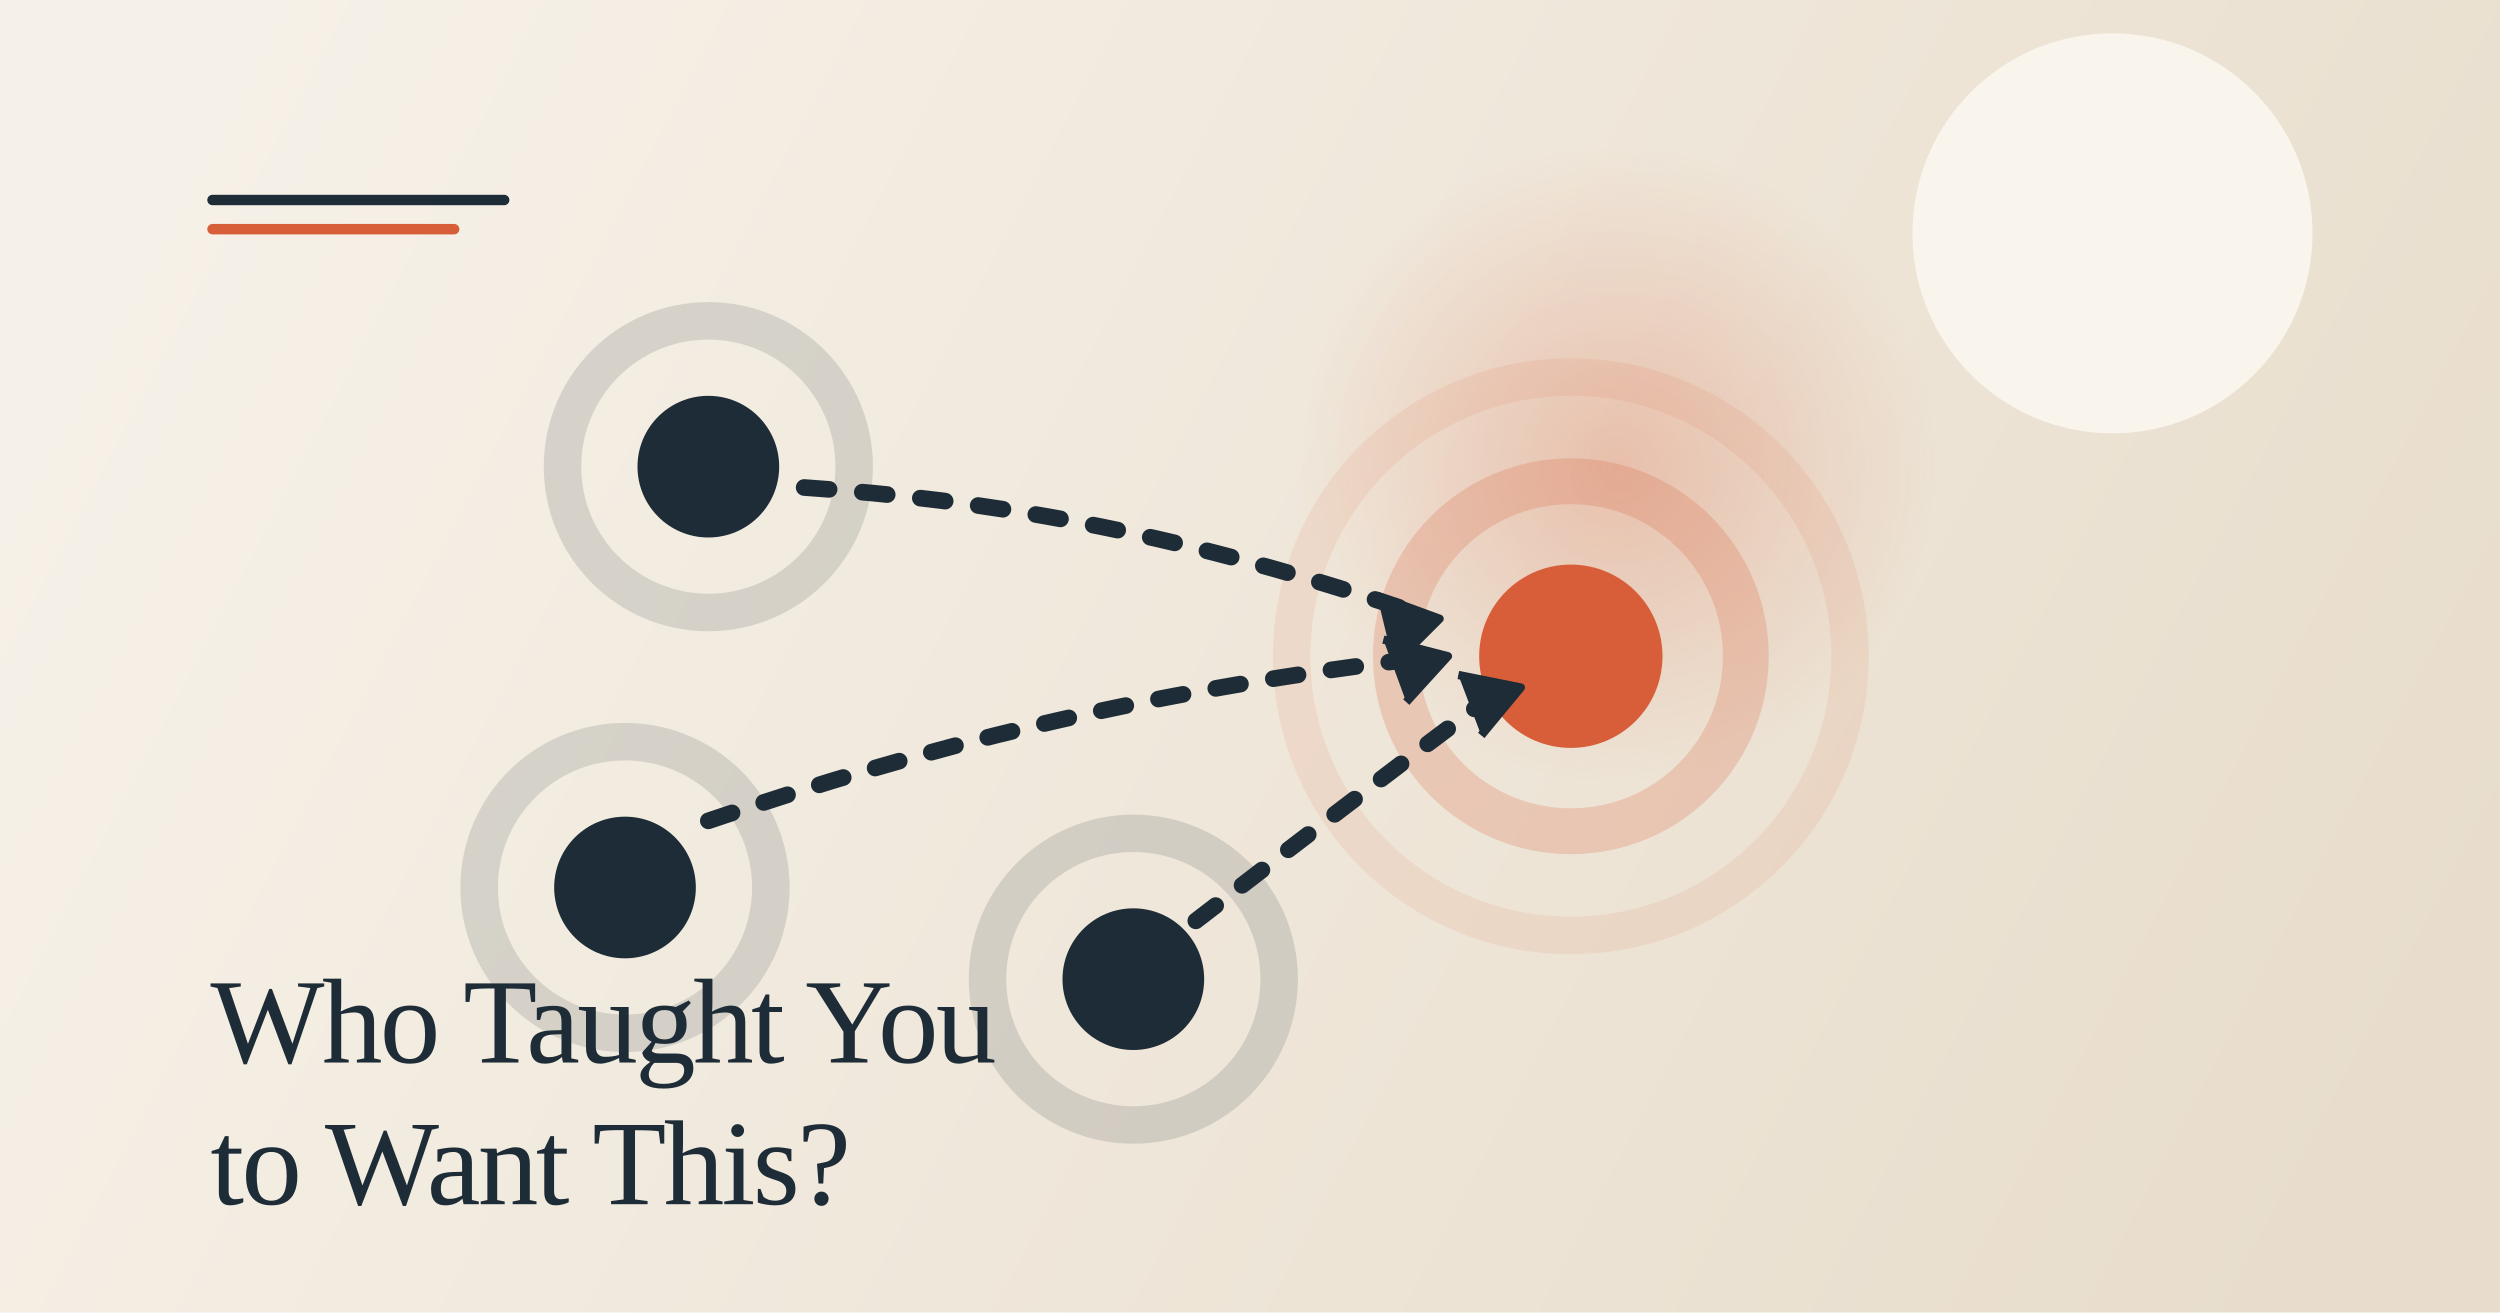
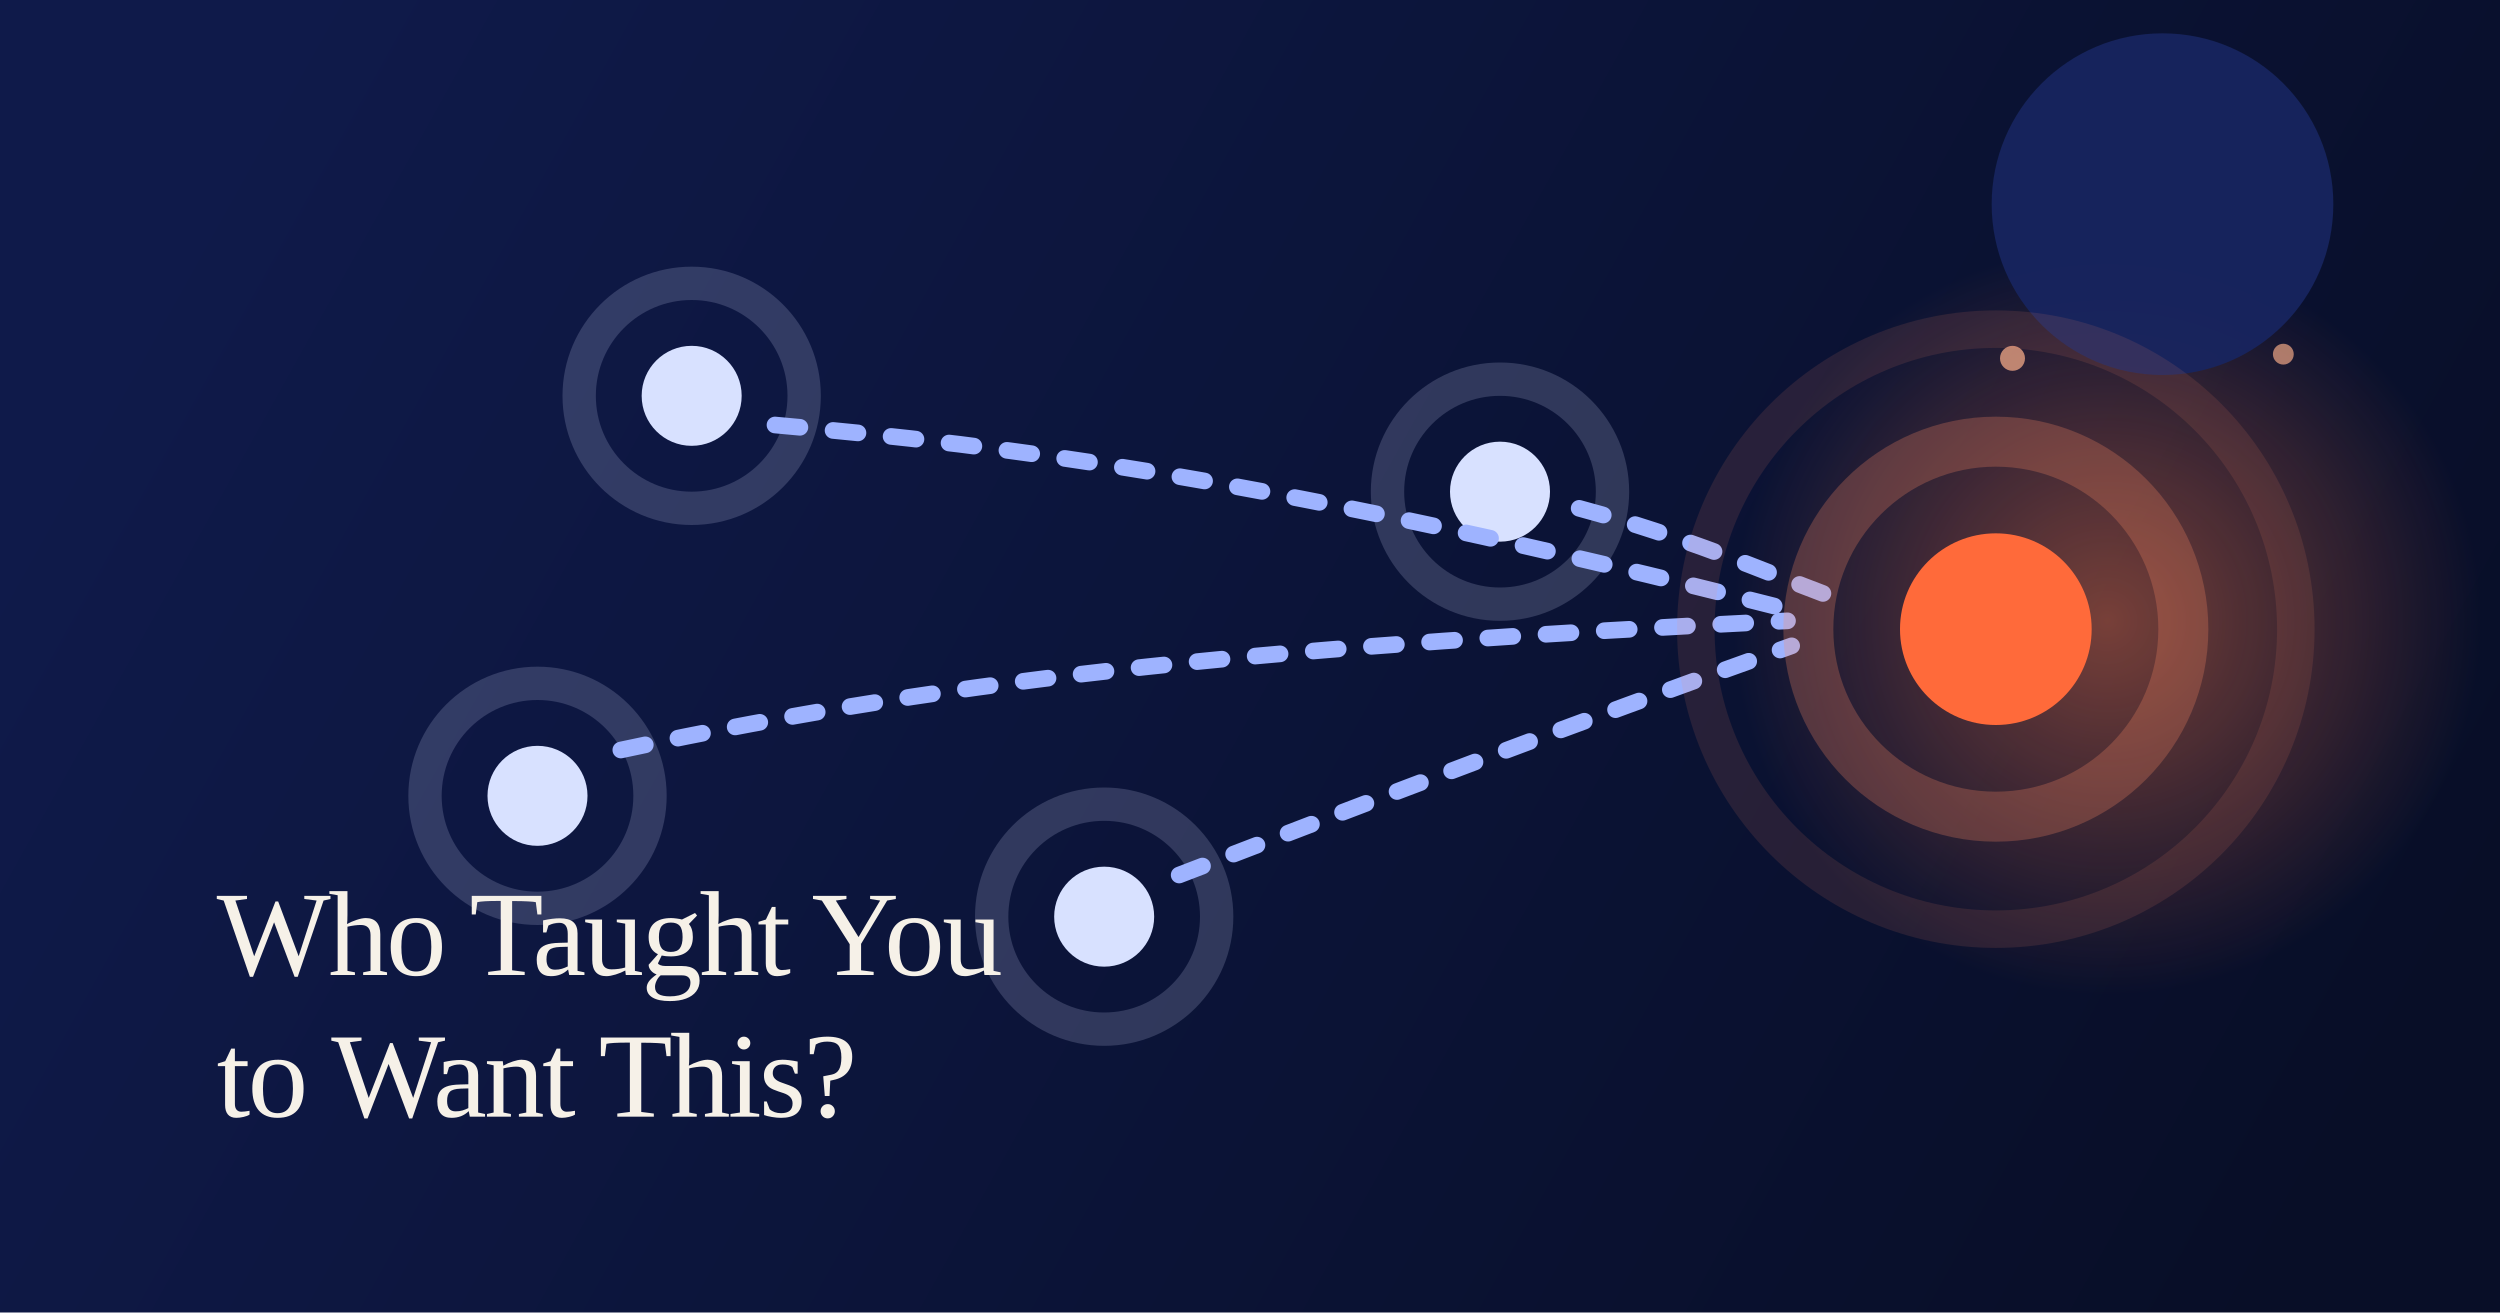
<svg xmlns="http://www.w3.org/2000/svg" width="1200" height="630" viewBox="0 0 1200 630" fill="none">
  <defs>
-     <linearGradient id="bg" x1="94" y1="52" x2="1118" y2="592" gradientUnits="userSpaceOnUse">
-       <stop stop-color="#F6F1E8" />
-       <stop offset="1" stop-color="#E8DDCC" />
+     <linearGradient id="bg" x1="120" y1="48" x2="1104" y2="596" gradientUnits="userSpaceOnUse">
+       <stop stop-color="#0F1A4A" />
+       <stop offset="1" stop-color="#080E27" />
    </linearGradient>
-     <radialGradient id="glow" cx="0" cy="0" r="1" gradientUnits="userSpaceOnUse" gradientTransform="translate(777 223) rotate(90) scale(153 153)">
-       <stop stop-color="#D85E3A" stop-opacity="0.28" />
-       <stop offset="1" stop-color="#D85E3A" stop-opacity="0" />
+     <radialGradient id="glow" cx="0" cy="0" r="1" gradientUnits="userSpaceOnUse" gradientTransform="translate(1012 298) rotate(90) scale(180 180)">
+       <stop stop-color="#FF7A45" stop-opacity="0.45" />
+       <stop offset="1" stop-color="#FF7A45" stop-opacity="0" />
    </radialGradient>
  </defs>
  <rect width="1200" height="630" fill="url(#bg)" />
  <rect width="1200" height="630" fill="url(#glow)" />
-   <circle cx="1014" cy="112" r="96" fill="#FBF7F0" opacity="0.9" />
-   <path d="M102 96H242" stroke="#1D2C36" stroke-width="5" stroke-linecap="round" />
-   <path d="M102 110H218" stroke="#D85E3A" stroke-width="5" stroke-linecap="round" />
-   <circle cx="754" cy="315" r="44" fill="#D85E3A" />
-   <circle cx="754" cy="315" r="84" stroke="#D85E3A" stroke-opacity="0.22" stroke-width="22" />
-   <circle cx="754" cy="315" r="134" stroke="#D85E3A" stroke-opacity="0.1" stroke-width="18" />
-   <circle cx="340" cy="224" r="34" fill="#1D2C36" />
-   <circle cx="340" cy="224" r="70" stroke="#1D2C36" stroke-opacity="0.14" stroke-width="18" />
-   <circle cx="300" cy="426" r="34" fill="#1D2C36" />
-   <circle cx="300" cy="426" r="70" stroke="#1D2C36" stroke-opacity="0.14" stroke-width="18" />
-   <circle cx="544" cy="470" r="34" fill="#1D2C36" />
-   <circle cx="544" cy="470" r="70" stroke="#1D2C36" stroke-opacity="0.14" stroke-width="18" />
-   <path d="M386 234C473 240 559 254 673 292" stroke="#1D2C36" stroke-width="8" stroke-linecap="round" stroke-dasharray="12 16" />
-   <path d="M340 394C446 358 545 333 673 317" stroke="#1D2C36" stroke-width="8" stroke-linecap="round" stroke-dasharray="12 16" />
-   <path d="M574 442C626 402 665 372 712 337" stroke="#1D2C36" stroke-width="8" stroke-linecap="round" stroke-dasharray="12 16" />
-   <path d="M661 286L691 297L669 319" fill="#1D2C36" />
-   <path d="M661 286L691 297L669 319" stroke="#1D2C36" stroke-width="4" stroke-linejoin="round" />
-   <path d="M664 307L695 315L675 337" fill="#1D2C36" />
-   <path d="M664 307L695 315L675 337" stroke="#1D2C36" stroke-width="4" stroke-linejoin="round" />
-   <path d="M700 324L730 330L711 353" fill="#1D2C36" />
-   <path d="M700 324L730 330L711 353" stroke="#1D2C36" stroke-width="4" stroke-linejoin="round" />
-   <text x="101" y="510" fill="#1D2C36" font-family="Georgia, 'Times New Roman', serif" font-size="58" letter-spacing="-1.2">
-     <tspan x="101" dy="0">Who Taught You</tspan>
-     <tspan x="101" dy="68">to Want This?</tspan>
+   <circle cx="1038" cy="98" r="82" fill="#172560" opacity="0.9" />
+   <circle cx="966" cy="172" r="6" fill="#FFB08B" opacity="0.7" />
+   <circle cx="1096" cy="170" r="5" fill="#FFB08B" opacity="0.65" />
+   <circle cx="332" cy="190" r="24" fill="#D8E1FF" />
+   <circle cx="332" cy="190" r="54" stroke="#D8E1FF" stroke-opacity="0.18" stroke-width="16" />
+   <circle cx="258" cy="382" r="24" fill="#D8E1FF" />
+   <circle cx="258" cy="382" r="54" stroke="#D8E1FF" stroke-opacity="0.18" stroke-width="16" />
+   <circle cx="530" cy="440" r="24" fill="#D8E1FF" />
+   <circle cx="530" cy="440" r="54" stroke="#D8E1FF" stroke-opacity="0.18" stroke-width="16" />
+   <circle cx="720" cy="236" r="24" fill="#D8E1FF" />
+   <circle cx="720" cy="236" r="54" stroke="#D8E1FF" stroke-opacity="0.18" stroke-width="16" />
+   <path d="M372 204C484 214 612 230 856 292" stroke="#9EB3FF" stroke-width="8" stroke-linecap="round" stroke-dasharray="12 16" />
+   <path d="M298 360C466 324 618 310 858 298" stroke="#9EB3FF" stroke-width="8" stroke-linecap="round" stroke-dasharray="12 16" />
+   <path d="M566 420C670 380 748 350 860 310" stroke="#9EB3FF" stroke-width="8" stroke-linecap="round" stroke-dasharray="12 16" />
+   <path d="M758 244C810 258 846 274 878 286" stroke="#9EB3FF" stroke-width="8" stroke-linecap="round" stroke-dasharray="12 16" />
+   <circle cx="958" cy="302" r="46" fill="#FF6A3A" />
+   <circle cx="958" cy="302" r="90" stroke="#FF8D65" stroke-opacity="0.26" stroke-width="24" />
+   <circle cx="958" cy="302" r="144" stroke="#FF8D65" stroke-opacity="0.12" stroke-width="18" />
+   <text x="104" y="468" fill="#F6F1E8" font-family="Georgia, 'Times New Roman', serif" font-size="58" letter-spacing="-1.2">
+     <tspan x="104" dy="0">Who Taught You</tspan>
+     <tspan x="104" dy="68">to Want This?</tspan>
  </text>
</svg>
